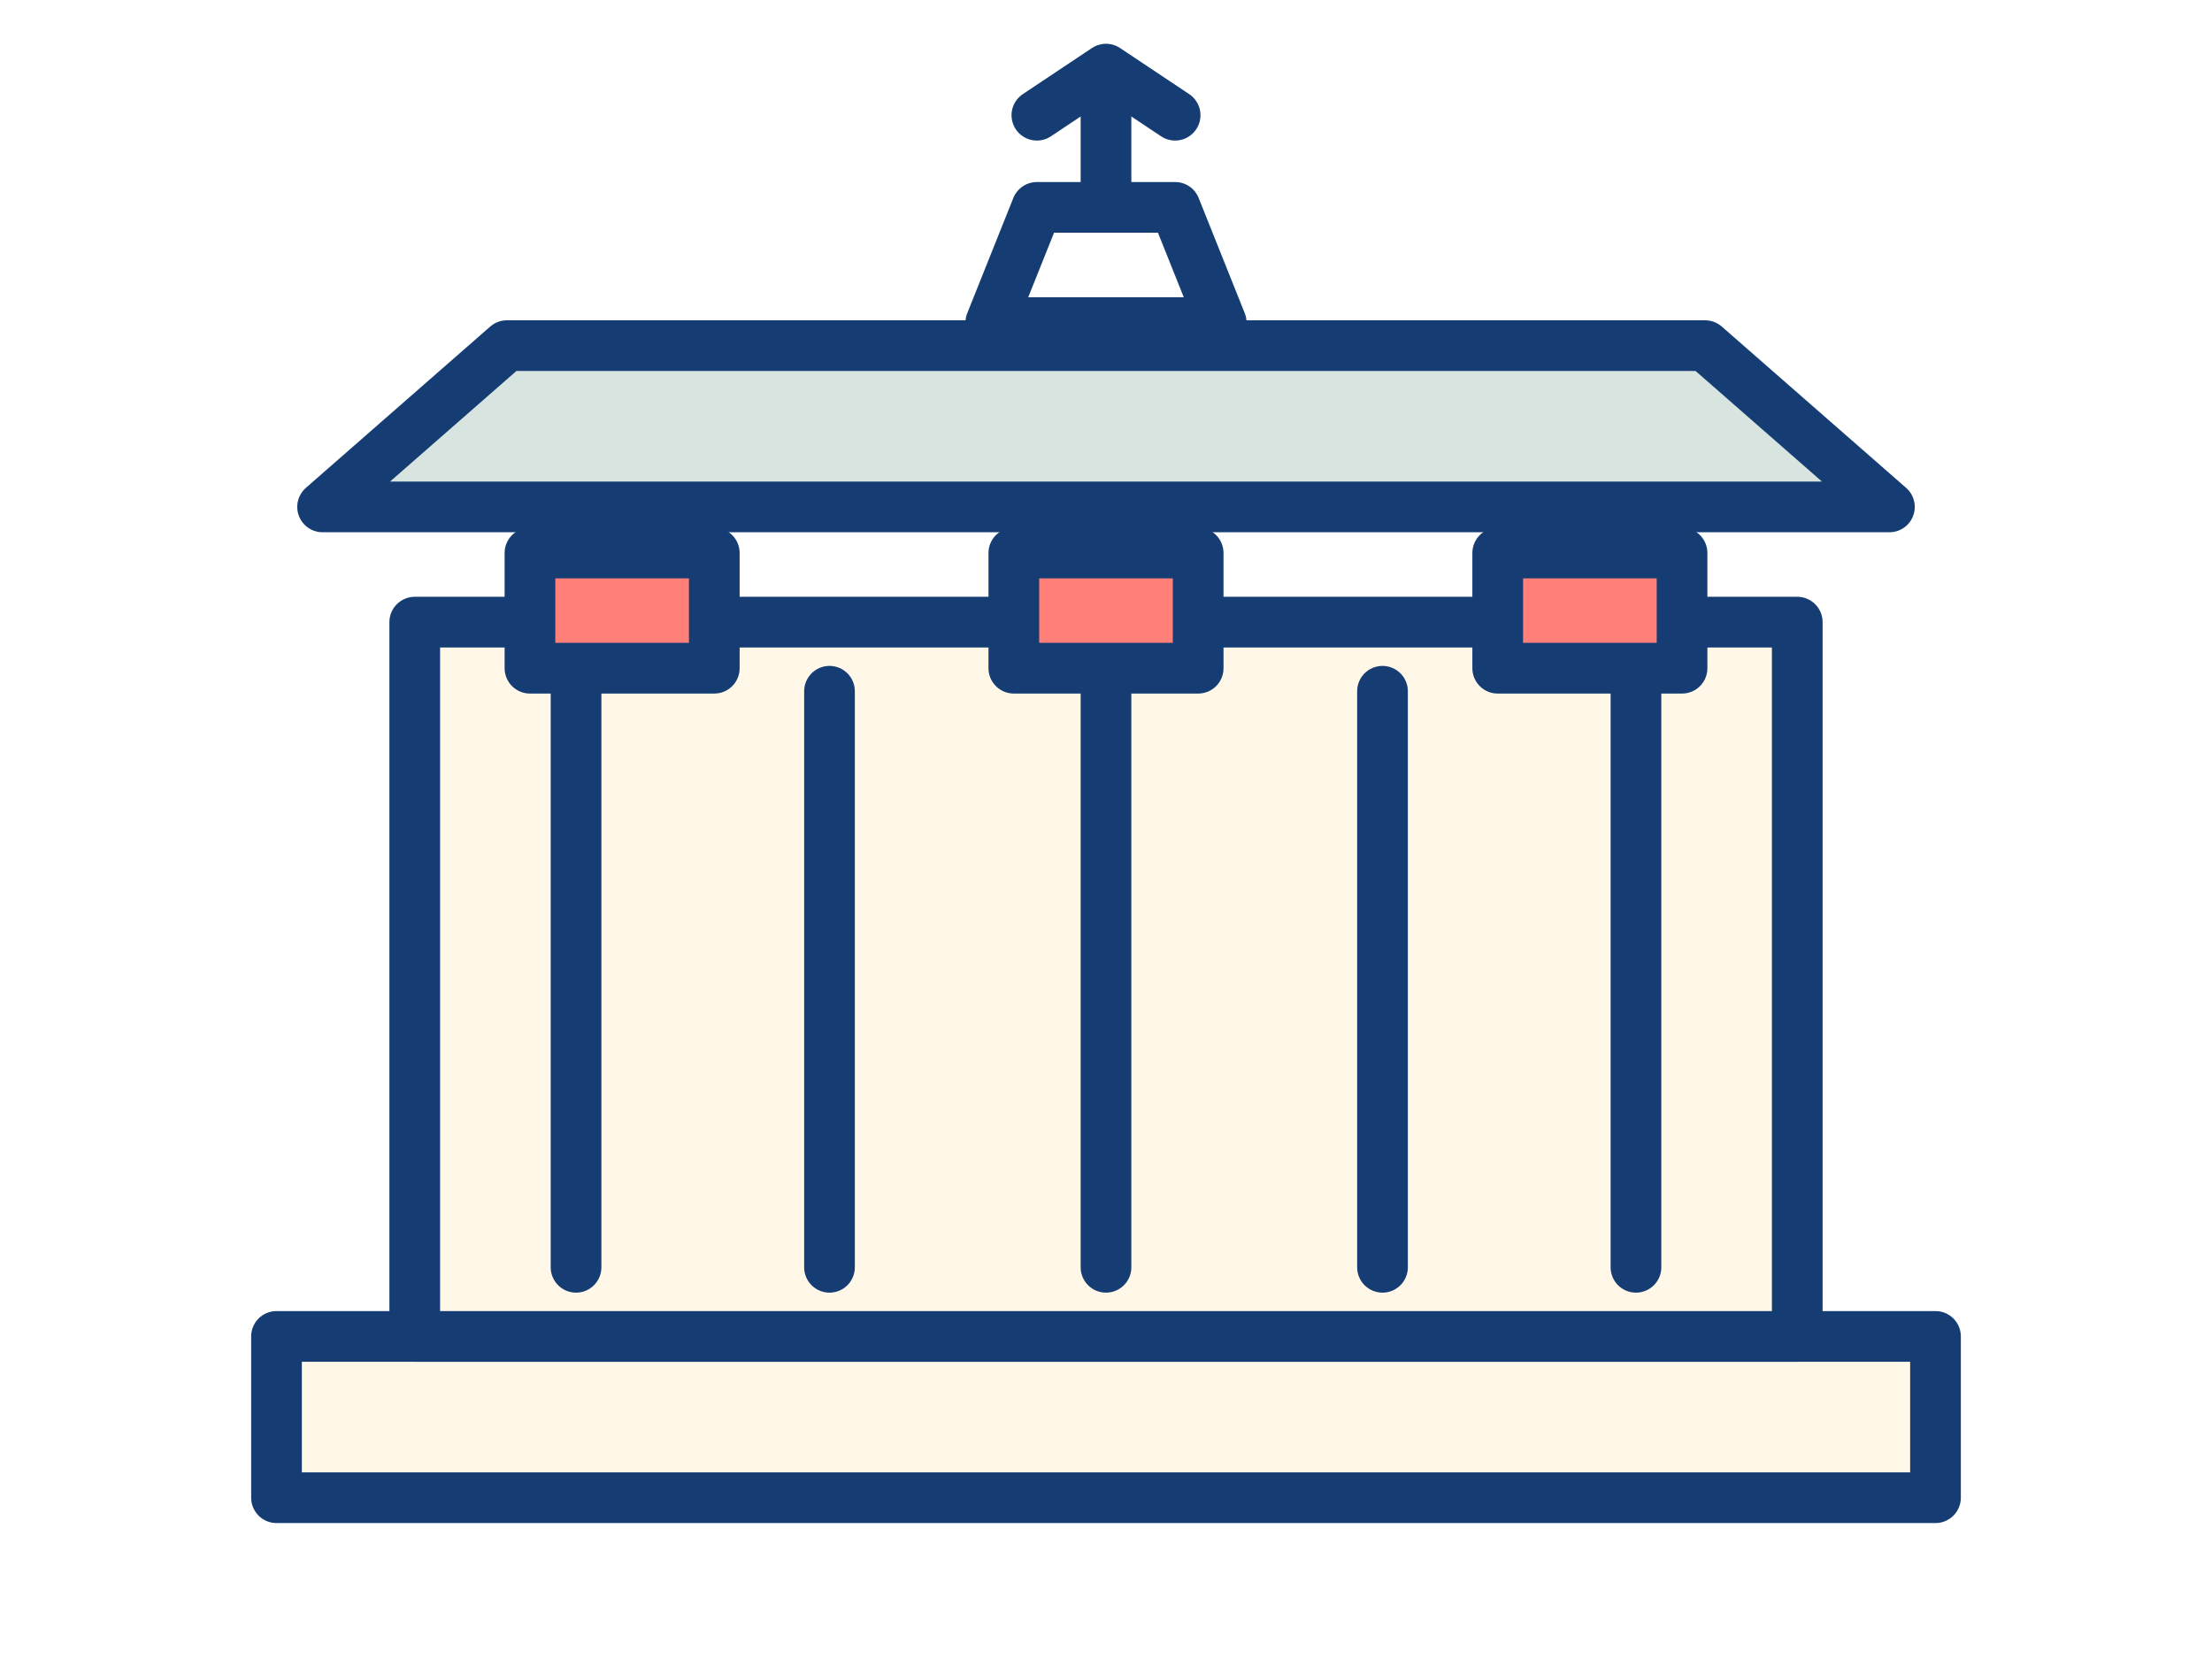
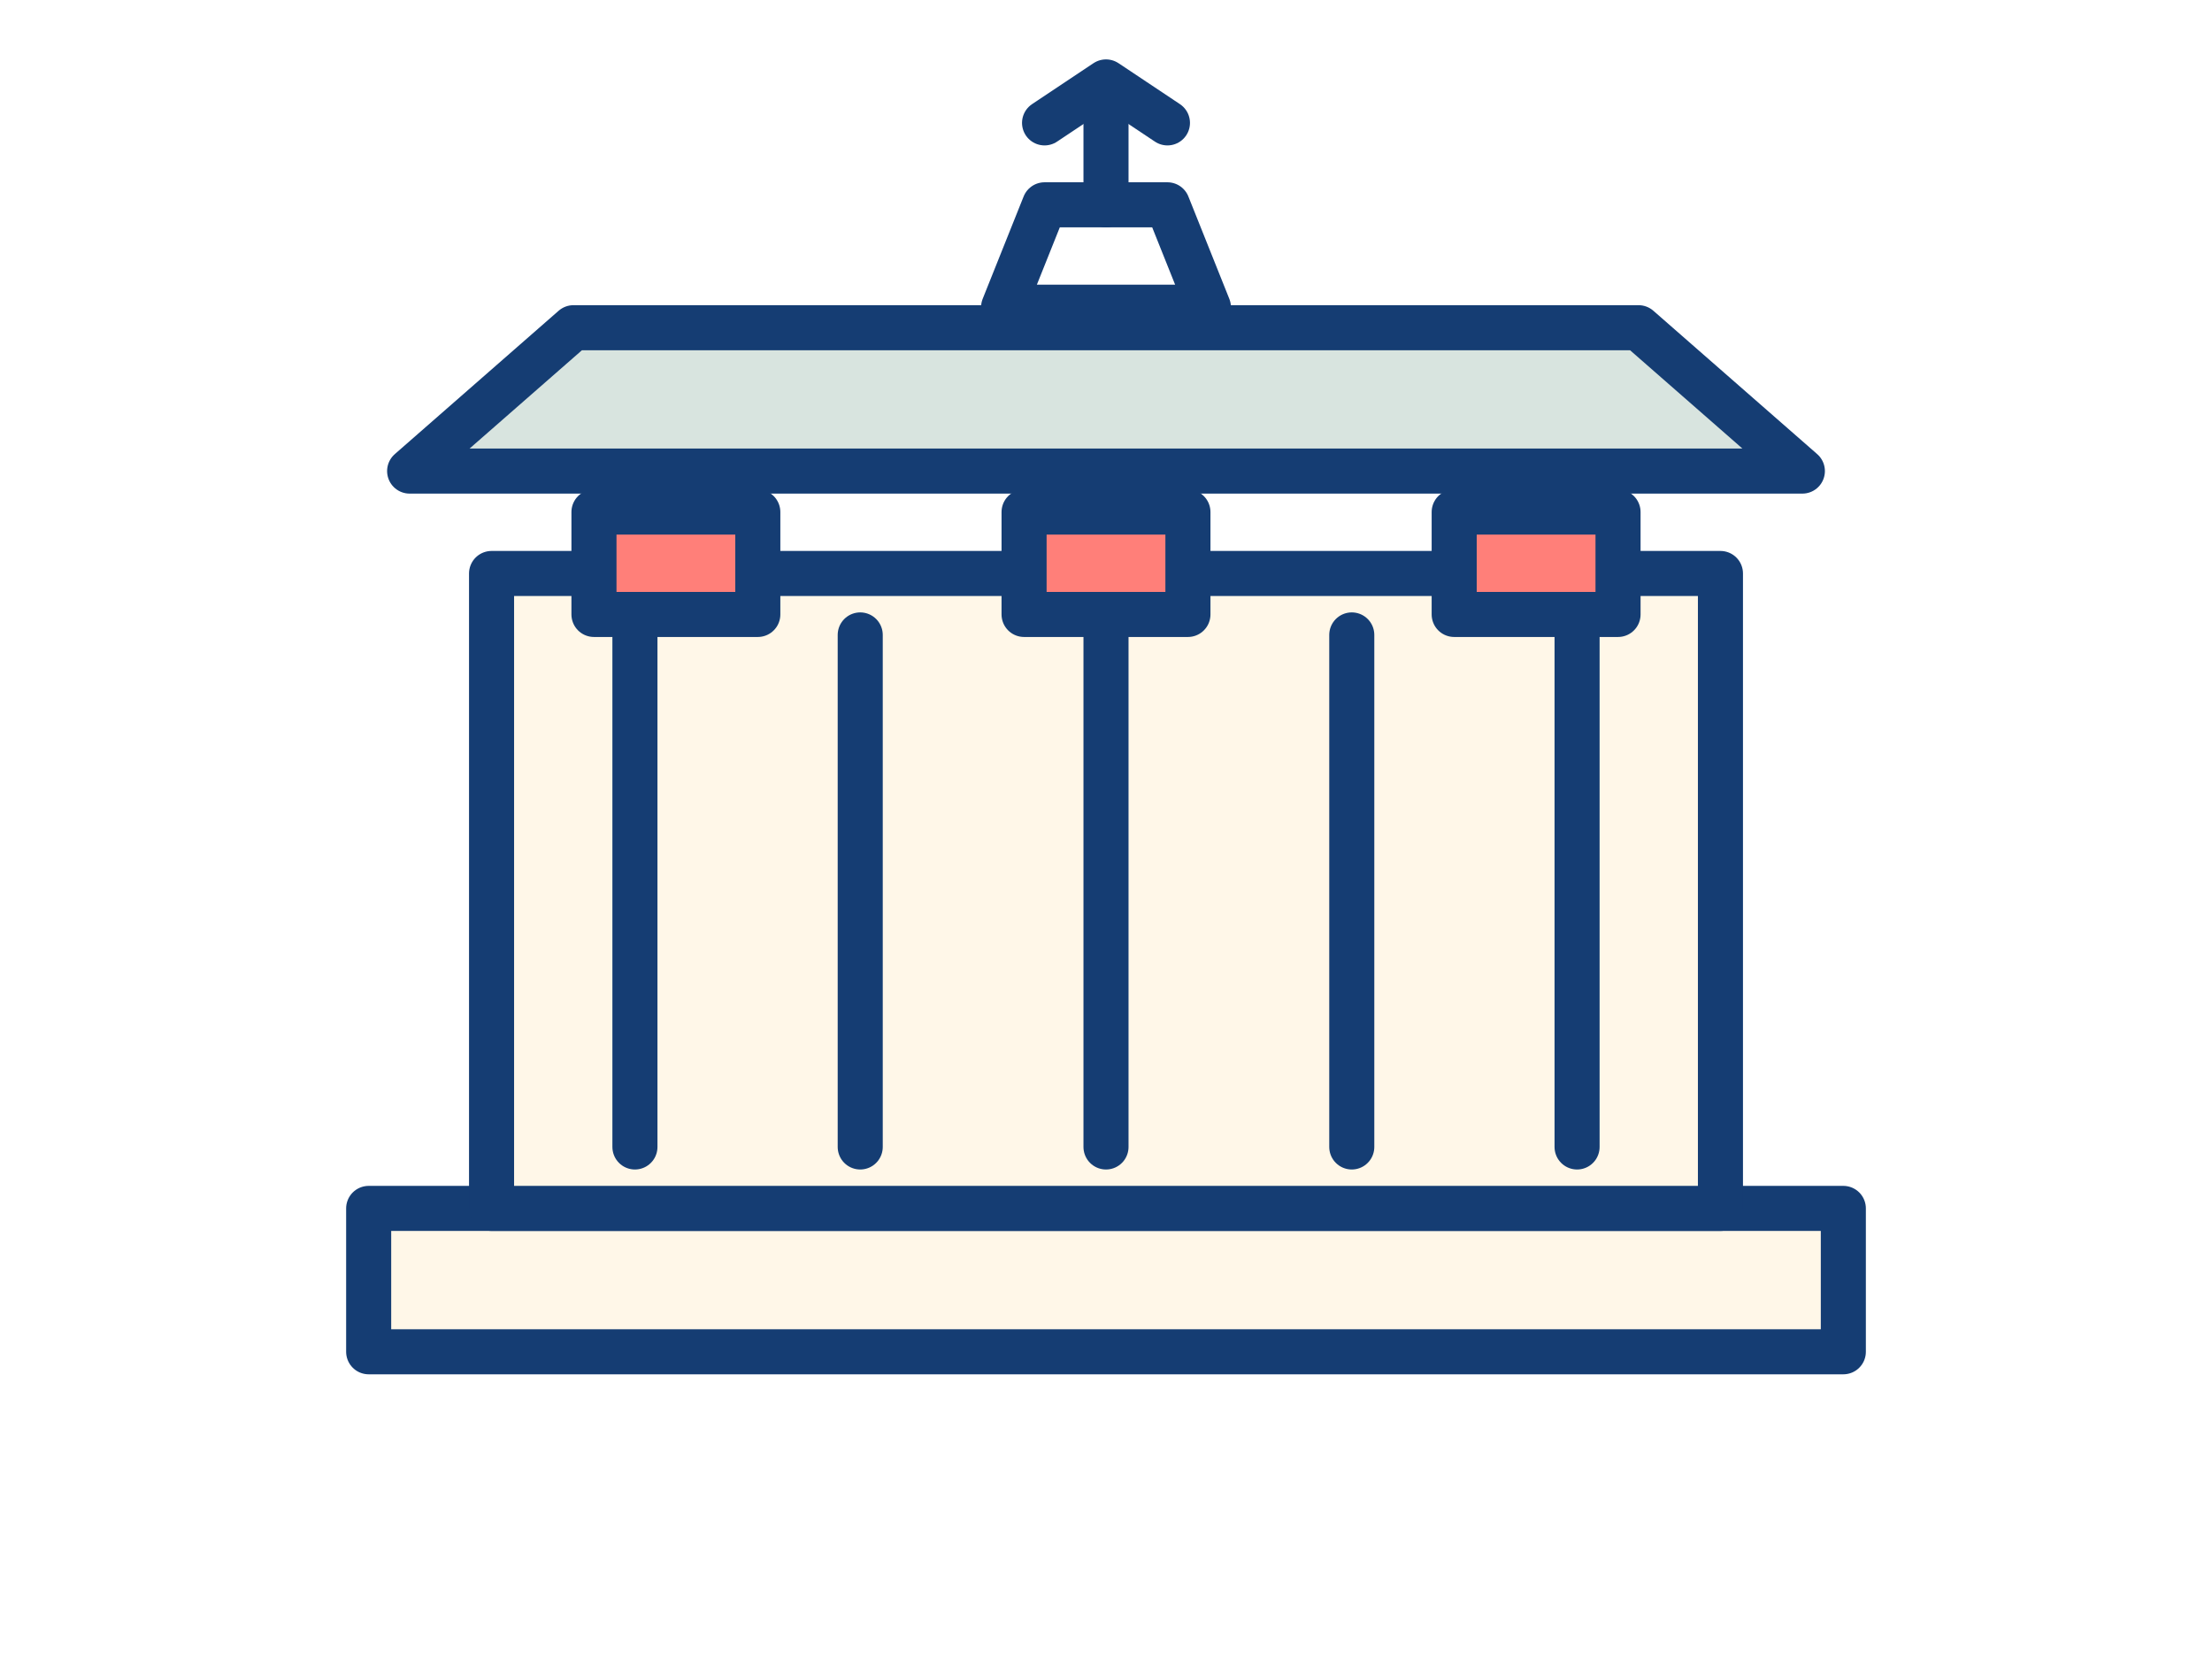
- <svg xmlns="http://www.w3.org/2000/svg" viewBox="0 0 96 72">
-   <g fill="none" stroke="#153d73" stroke-width="2.2" stroke-linecap="round" stroke-linejoin="round">
-     <path fill="#fff7e8" d="M12 58h72v7H12z" />
-     <path fill="#fff7e8" d="M18 27h60v31H18z" />
-     <path fill="#d8e4df" d="M14 22h68l-8-7H22z" />
-     <path d="M25 30v25m11-25v25m12-25v25m12-25v25m11-25v25" />
-     <path fill="#ff7f79" d="M23 24h8v5h-8zm21 0h8v5h-8zm21 0h8v5h-8z" />
-     <path d="M43 14h10l-2-5h-6z" />
-     <path d="M48 9V4" />
-     <path d="M45 5l3-2 3 2" />
+ <svg xmlns="http://www.w3.org/2000/svg" viewBox="0 0 108 81">
+   <g transform="translate(6 1)">
+     <g fill="none" stroke="#153d73" stroke-width="2.2" stroke-linecap="round" stroke-linejoin="round">
+       <path fill="#fff7e8" d="M12 58h72v7H12z" />
+       <path fill="#fff7e8" d="M18 27h60v31H18z" />
+       <path fill="#d8e4df" d="M14 22h68l-8-7H22z" />
+       <path d="M25 30v25m11-25v25m12-25v25m12-25v25m11-25v25" />
+       <path fill="#ff7f79" d="M23 24h8v5h-8zm21 0h8v5h-8zm21 0h8v5h-8z" />
+       <path d="M43 14h10l-2-5h-6z" />
+       <path d="M48 9V4" />
+       <path d="M45 5l3-2 3 2" />
+     </g>
  </g>
</svg>
